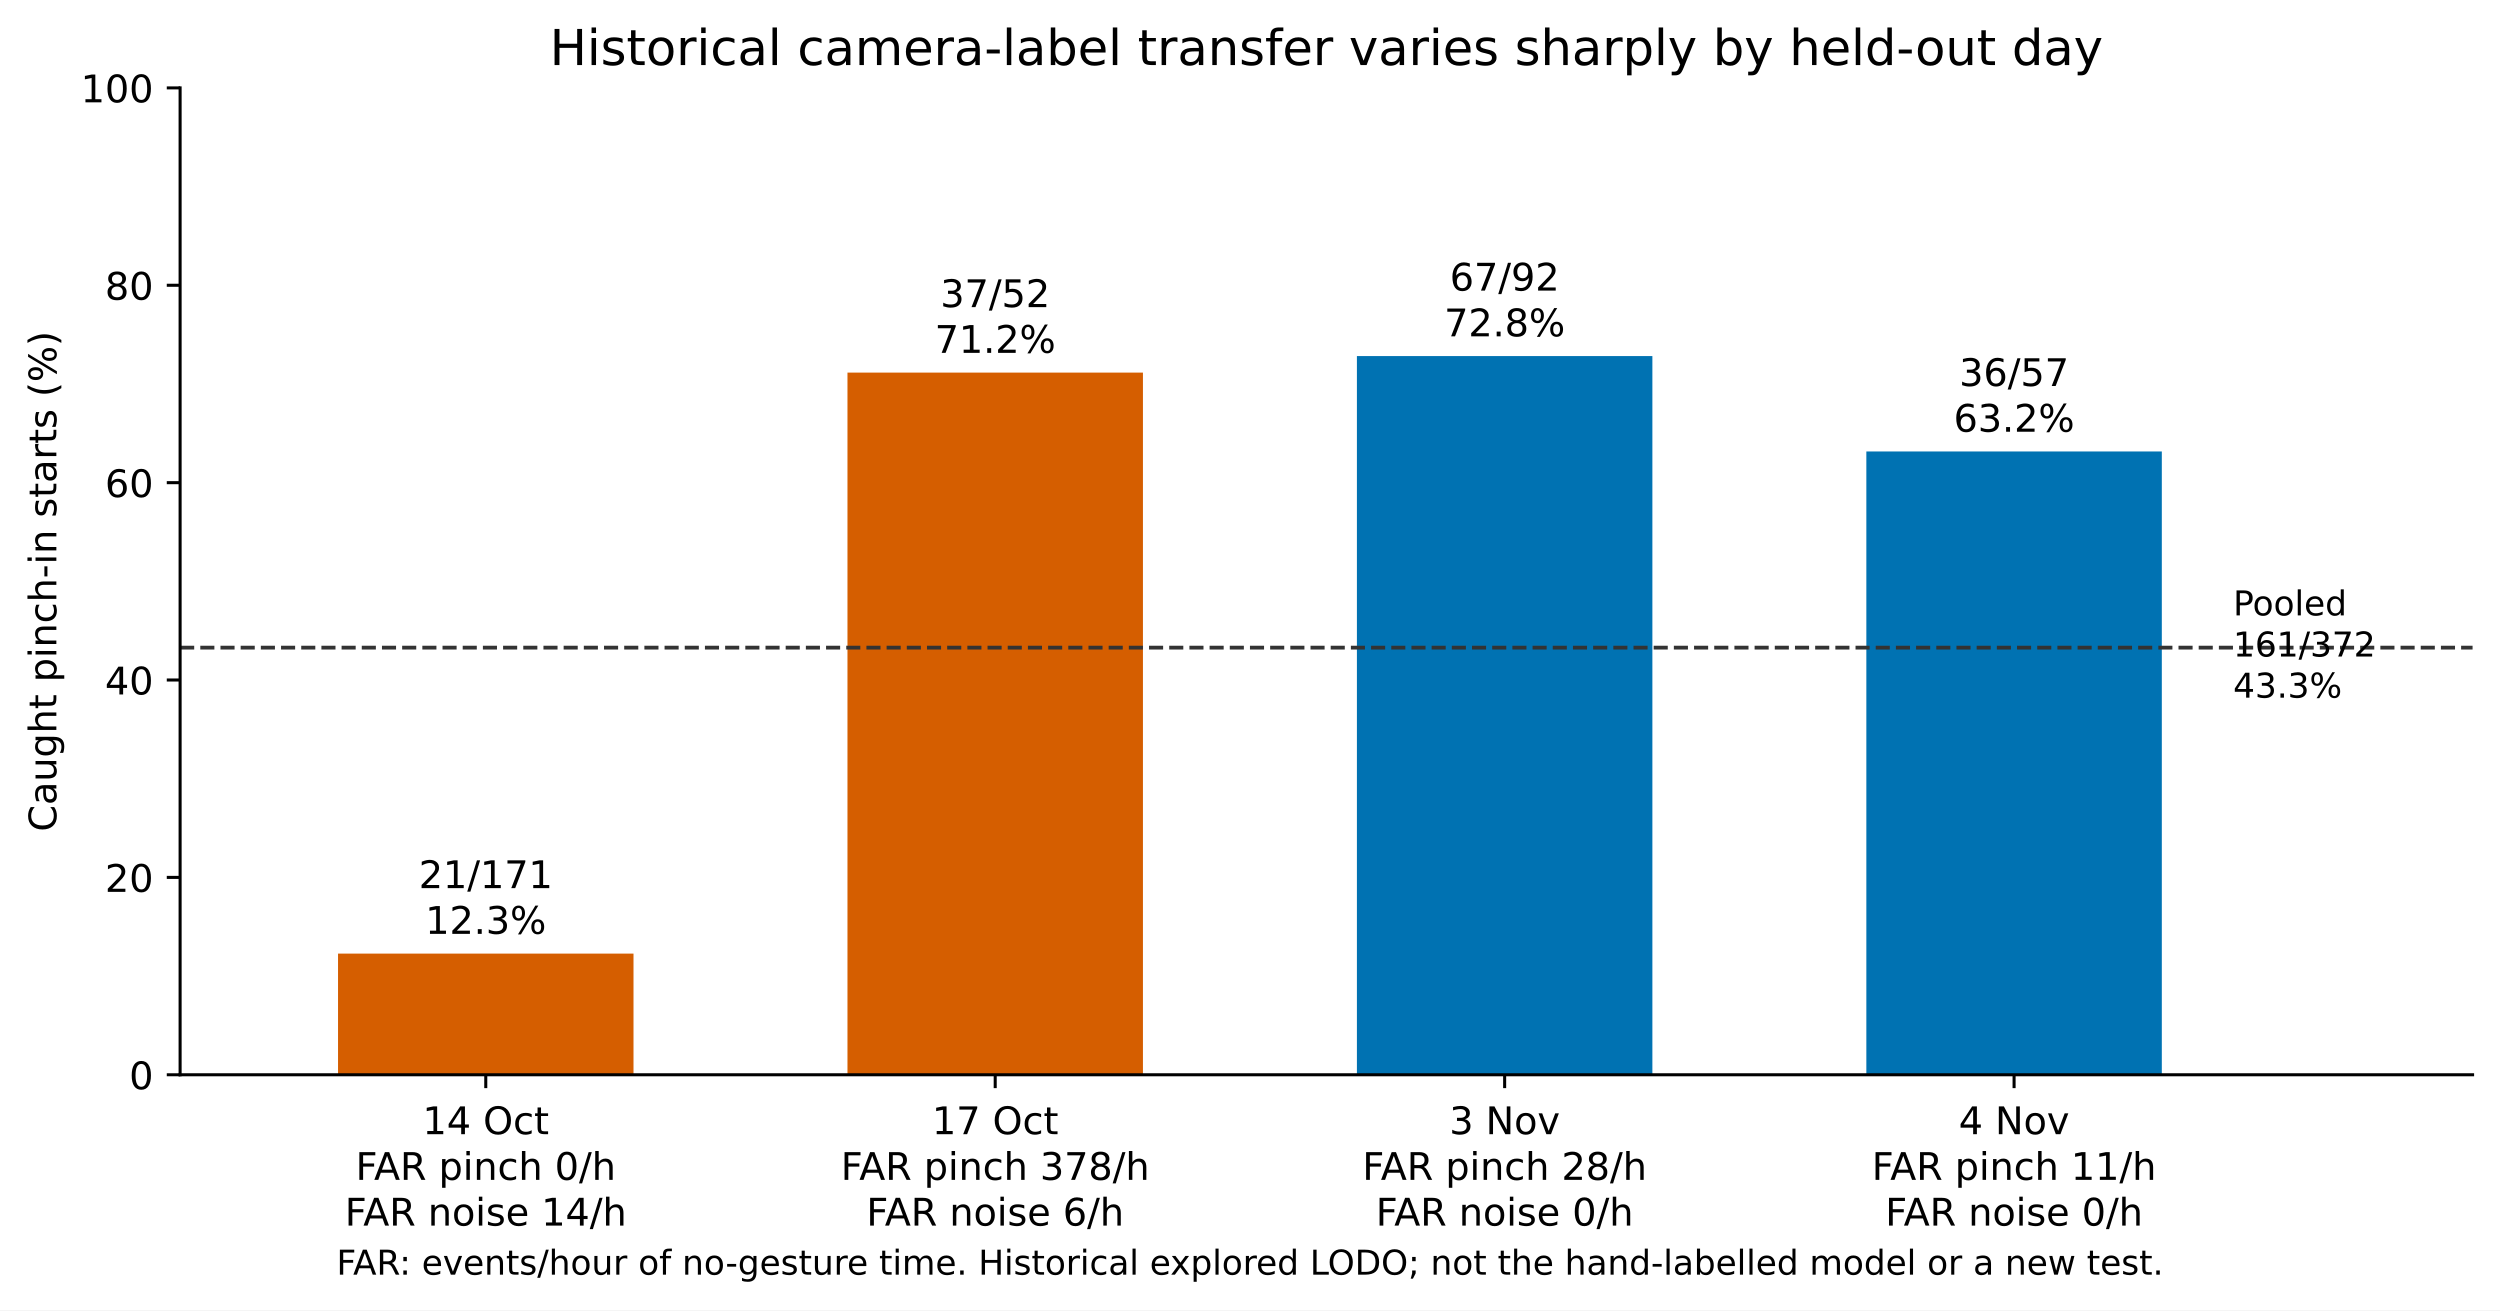
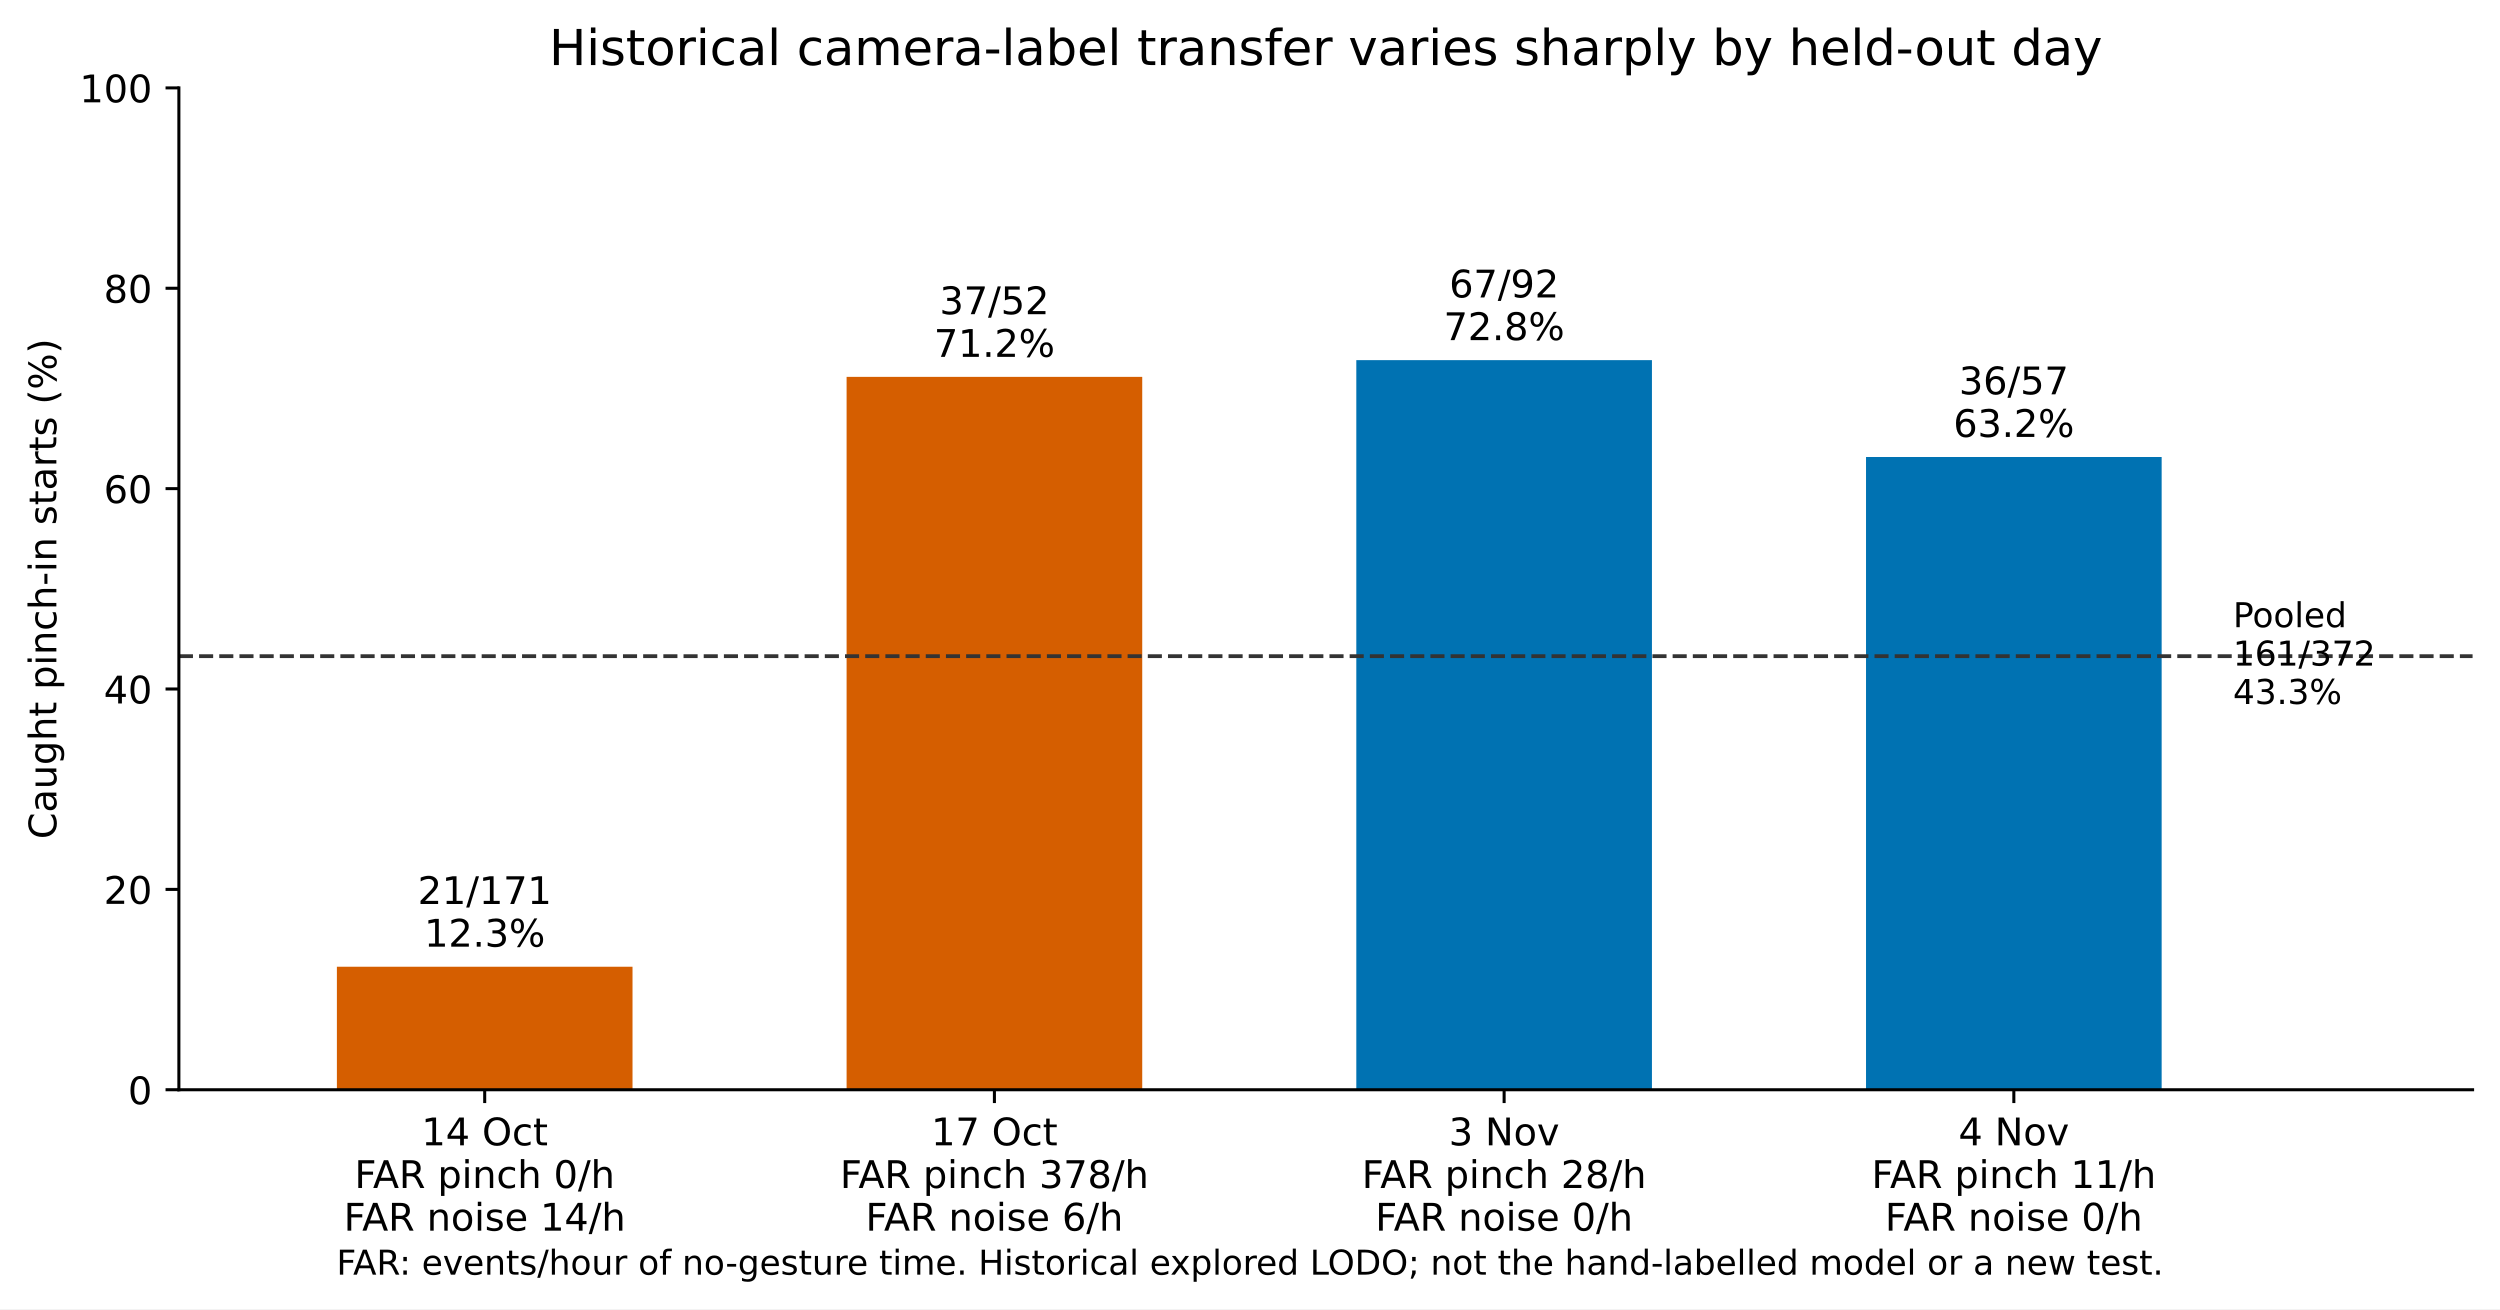
- <svg xmlns="http://www.w3.org/2000/svg" xmlns:xlink="http://www.w3.org/1999/xlink" width="656.4pt" height="344.042pt" viewBox="0 0 656.4 344.042" version="1.1">
+ <svg xmlns="http://www.w3.org/2000/svg" xmlns:xlink="http://www.w3.org/1999/xlink" width="656.4pt" height="343.751pt" viewBox="0 0 656.4 343.751" version="1.1">
  <defs>
    <style type="text/css">*{stroke-linejoin: round; stroke-linecap: butt}</style>
  </defs>
  <g id="figure_1">
    <g id="patch_1">
-       <path d="M 0 344.042 L 656.4 344.042 L 656.4 0 L 0 0 z " style="fill: #ffffff" />
+       <path d="M 0 343.751 L 656.4 343.751 L 656.4 0 L 0 0 z " style="fill: #ffffff" />
    </g>
    <g id="axes_1">
      <g id="patch_2">
-         <path d="M 47.288 282.192 L 649.2 282.192 L 649.2 23.078 L 47.288 23.078 z " style="fill: #ffffff" />
+         <path d="M 46.966 286.126 L 649.2 286.126 L 649.2 23.078 L 46.966 23.078 z " style="fill: #ffffff" />
      </g>
      <g id="patch_3">
-         <path d="M 88.753 282.192 L 166.333 282.192 L 166.333 250.371 L 88.753 250.371 z " clip-path="url(#p01b8de7b39)" style="fill: #d55e00" />
+         <path d="M 88.453 286.126 L 166.074 286.126 L 166.074 253.822 L 88.453 253.822 z " clip-path="url(#pb422989aae)" style="fill: #d55e00" />
      </g>
      <g id="patch_4">
-         <path d="M 222.511 282.192 L 300.091 282.192 L 300.091 97.822 L 222.511 97.822 z " clip-path="url(#p01b8de7b39)" style="fill: #d55e00" />
+         <path d="M 222.283 286.126 L 299.904 286.126 L 299.904 98.957 L 222.283 98.957 z " clip-path="url(#pb422989aae)" style="fill: #d55e00" />
      </g>
      <g id="patch_5">
-         <path d="M 356.269 282.192 L 433.849 282.192 L 433.849 93.489 L 356.269 93.489 z " clip-path="url(#p01b8de7b39)" style="fill: #0072b2" />
+         <path d="M 356.112 286.126 L 433.734 286.126 L 433.734 94.558 L 356.112 94.558 z " clip-path="url(#pb422989aae)" style="fill: #0072b2" />
      </g>
      <g id="patch_6">
-         <path d="M 490.027 282.192 L 567.607 282.192 L 567.607 118.541 L 490.027 118.541 z " clip-path="url(#p01b8de7b39)" style="fill: #0072b2" />
+         <path d="M 489.942 286.126 L 567.563 286.126 L 567.563 119.99 L 489.942 119.99 z " clip-path="url(#pb422989aae)" style="fill: #0072b2" />
      </g>
      <g id="matplotlib.axis_1">
        <g id="xtick_1">
          <g id="line2d_1">
            <defs>
              <path id="md2675477ba" d="M 0 0 L 0 3.5 " style="stroke: #000000; stroke-width: 0.8" />
            </defs>
            <g>
-               <use xlink:href="#md2675477ba" x="127.543" y="282.192" style="stroke: #000000; stroke-width: 0.8" />
+               <use xlink:href="#md2675477ba" x="127.263" y="286.126" style="stroke: #000000; stroke-width: 0.8" />
            </g>
          </g>
          <g id="text_1">
-             <text style="font-size: 10px; font-family: 'DejaVu Sans'" transform="translate(110.9462 297.7907)">14 Oct</text>
-             <text style="font-size: 10px; font-family: 'DejaVu Sans'" transform="translate(93.36889 309.7935)">FAR pinch 0/h</text>
-             <text style="font-size: 10px; font-family: 'DejaVu Sans'" transform="translate(90.53921 321.7962)">FAR noise 14/h</text>
+             <text style="font-size: 10px; font-family: 'DejaVu Sans'" transform="translate(110.6666 300.7242)">14 Oct</text>
+             <text style="font-size: 10px; font-family: 'DejaVu Sans'" transform="translate(93.08692 311.922)">FAR pinch 0/h</text>
+             <text style="font-size: 10px; font-family: 'DejaVu Sans'" transform="translate(90.25723 323.1198)">FAR noise 14/h</text>
          </g>
        </g>
        <g id="xtick_2">
          <g id="line2d_2">
            <g>
-               <use xlink:href="#md2675477ba" x="261.301" y="282.192" style="stroke: #000000; stroke-width: 0.8" />
+               <use xlink:href="#md2675477ba" x="261.093" y="286.126" style="stroke: #000000; stroke-width: 0.8" />
            </g>
          </g>
          <g id="text_2">
-             <text style="font-size: 10px; font-family: 'DejaVu Sans'" transform="translate(244.7043 297.7907)">17 Oct</text>
-             <text style="font-size: 10px; font-family: 'DejaVu Sans'" transform="translate(220.7644 309.7935)">FAR pinch 378/h</text>
-             <text style="font-size: 10px; font-family: 'DejaVu Sans'" transform="translate(227.4785 321.7962)">FAR noise 6/h</text>
+             <text style="font-size: 10px; font-family: 'DejaVu Sans'" transform="translate(244.4964 300.7242)">17 Oct</text>
+             <text style="font-size: 10px; font-family: 'DejaVu Sans'" transform="translate(220.5542 311.922)">FAR pinch 378/h</text>
+             <text style="font-size: 10px; font-family: 'DejaVu Sans'" transform="translate(227.2682 323.1198)">FAR noise 6/h</text>
          </g>
        </g>
        <g id="xtick_3">
          <g id="line2d_3">
            <g>
-               <use xlink:href="#md2675477ba" x="395.059" y="282.192" style="stroke: #000000; stroke-width: 0.8" />
+               <use xlink:href="#md2675477ba" x="394.923" y="286.126" style="stroke: #000000; stroke-width: 0.8" />
            </g>
          </g>
          <g id="text_3">
-             <text style="font-size: 10px; font-family: 'DejaVu Sans'" transform="translate(380.5295 297.7907)">3 Nov</text>
-             <text style="font-size: 10px; font-family: 'DejaVu Sans'" transform="translate(357.7038 309.7935)">FAR pinch 28/h</text>
-             <text style="font-size: 10px; font-family: 'DejaVu Sans'" transform="translate(361.2366 321.7962)">FAR noise 0/h</text>
+             <text style="font-size: 10px; font-family: 'DejaVu Sans'" transform="translate(380.3933 300.7242)">3 Nov</text>
+             <text style="font-size: 10px; font-family: 'DejaVu Sans'" transform="translate(357.5652 311.922)">FAR pinch 28/h</text>
+             <text style="font-size: 10px; font-family: 'DejaVu Sans'" transform="translate(361.098 323.1198)">FAR noise 0/h</text>
          </g>
        </g>
        <g id="xtick_4">
          <g id="line2d_4">
            <g>
-               <use xlink:href="#md2675477ba" x="528.817" y="282.192" style="stroke: #000000; stroke-width: 0.8" />
+               <use xlink:href="#md2675477ba" x="528.753" y="286.126" style="stroke: #000000; stroke-width: 0.8" />
            </g>
          </g>
          <g id="text_4">
-             <text style="font-size: 10px; font-family: 'DejaVu Sans'" transform="translate(514.2876 297.7907)">4 Nov</text>
-             <text style="font-size: 10px; font-family: 'DejaVu Sans'" transform="translate(491.4618 309.7935)">FAR pinch 11/h</text>
-             <text style="font-size: 10px; font-family: 'DejaVu Sans'" transform="translate(494.9946 321.7962)">FAR noise 0/h</text>
+             <text style="font-size: 10px; font-family: 'DejaVu Sans'" transform="translate(514.2231 300.7242)">4 Nov</text>
+             <text style="font-size: 10px; font-family: 'DejaVu Sans'" transform="translate(491.3949 311.922)">FAR pinch 11/h</text>
+             <text style="font-size: 10px; font-family: 'DejaVu Sans'" transform="translate(494.9277 323.1198)">FAR noise 0/h</text>
          </g>
        </g>
      </g>
      <g id="matplotlib.axis_2">
        <g id="ytick_1">
          <g id="line2d_5">
            <defs>
              <path id="ma7c2a49dbd" d="M 0 0 L -3.5 0 " style="stroke: #000000; stroke-width: 0.8" />
            </defs>
            <g>
-               <use xlink:href="#ma7c2a49dbd" x="47.288" y="282.192" style="stroke: #000000; stroke-width: 0.8" />
+               <use xlink:href="#ma7c2a49dbd" x="46.966" y="286.126" style="stroke: #000000; stroke-width: 0.8" />
            </g>
          </g>
          <g id="text_5">
-             <text style="font-size: 10px; font-family: 'DejaVu Sans'; text-anchor: end" x="40.288" y="285.991" transform="rotate(-0 40.28828 285.9909)">0</text>
+             <text style="font-size: 10px; font-family: 'DejaVu Sans'; text-anchor: end" x="39.966" y="289.925" transform="rotate(-0 39.96563 289.925)">0</text>
          </g>
        </g>
        <g id="ytick_2">
          <g id="line2d_6">
            <g>
-               <use xlink:href="#ma7c2a49dbd" x="47.288" y="230.369" style="stroke: #000000; stroke-width: 0.8" />
+               <use xlink:href="#ma7c2a49dbd" x="46.966" y="233.516" style="stroke: #000000; stroke-width: 0.8" />
            </g>
          </g>
          <g id="text_6">
-             <text style="font-size: 10px; font-family: 'DejaVu Sans'; text-anchor: end" x="40.288" y="234.168" transform="rotate(-0 40.28828 234.1681)">20</text>
+             <text style="font-size: 10px; font-family: 'DejaVu Sans'; text-anchor: end" x="39.966" y="237.315" transform="rotate(-0 39.96563 237.3154)">20</text>
          </g>
        </g>
        <g id="ytick_3">
          <g id="line2d_7">
            <g>
-               <use xlink:href="#ma7c2a49dbd" x="47.288" y="178.546" style="stroke: #000000; stroke-width: 0.8" />
+               <use xlink:href="#ma7c2a49dbd" x="46.966" y="180.907" style="stroke: #000000; stroke-width: 0.8" />
            </g>
          </g>
          <g id="text_7">
-             <text style="font-size: 10px; font-family: 'DejaVu Sans'; text-anchor: end" x="40.288" y="182.345" transform="rotate(-0 40.28828 182.3453)">40</text>
+             <text style="font-size: 10px; font-family: 'DejaVu Sans'; text-anchor: end" x="39.966" y="184.706" transform="rotate(-0 39.96563 184.7059)">40</text>
          </g>
        </g>
        <g id="ytick_4">
          <g id="line2d_8">
            <g>
-               <use xlink:href="#ma7c2a49dbd" x="47.288" y="126.724" style="stroke: #000000; stroke-width: 0.8" />
+               <use xlink:href="#ma7c2a49dbd" x="46.966" y="128.297" style="stroke: #000000; stroke-width: 0.8" />
            </g>
          </g>
          <g id="text_8">
-             <text style="font-size: 10px; font-family: 'DejaVu Sans'; text-anchor: end" x="40.288" y="130.522" transform="rotate(-0 40.28828 130.5224)">60</text>
+             <text style="font-size: 10px; font-family: 'DejaVu Sans'; text-anchor: end" x="39.966" y="132.096" transform="rotate(-0 39.96563 132.0963)">60</text>
          </g>
        </g>
        <g id="ytick_5">
          <g id="line2d_9">
            <g>
-               <use xlink:href="#ma7c2a49dbd" x="47.288" y="74.901" style="stroke: #000000; stroke-width: 0.8" />
+               <use xlink:href="#ma7c2a49dbd" x="46.966" y="75.688" style="stroke: #000000; stroke-width: 0.8" />
            </g>
          </g>
          <g id="text_9">
-             <text style="font-size: 10px; font-family: 'DejaVu Sans'; text-anchor: end" x="40.288" y="78.7" transform="rotate(-0 40.28828 78.69962)">80</text>
+             <text style="font-size: 10px; font-family: 'DejaVu Sans'; text-anchor: end" x="39.966" y="79.487" transform="rotate(-0 39.96563 79.48675)">80</text>
          </g>
        </g>
        <g id="ytick_6">
          <g id="line2d_10">
            <g>
-               <use xlink:href="#ma7c2a49dbd" x="47.288" y="23.078" style="stroke: #000000; stroke-width: 0.8" />
+               <use xlink:href="#ma7c2a49dbd" x="46.966" y="23.078" style="stroke: #000000; stroke-width: 0.8" />
            </g>
          </g>
          <g id="text_10">
-             <text style="font-size: 10px; font-family: 'DejaVu Sans'; text-anchor: end" x="40.288" y="26.877" transform="rotate(-0 40.28828 26.8768)">100</text>
+             <text style="font-size: 10px; font-family: 'DejaVu Sans'; text-anchor: end" x="39.966" y="26.877" transform="rotate(-0 39.96563 26.87719)">100</text>
          </g>
        </g>
        <g id="text_11">
-           <text style="font-size: 10px; font-family: 'DejaVu Sans'; text-anchor: middle" x="14.798" y="152.635" transform="rotate(-90 14.79844 152.635)">Caught pinch-in starts (%)</text>
+           <text style="font-size: 10px; font-family: 'DejaVu Sans'; text-anchor: middle" x="14.798" y="154.602" transform="rotate(-90 14.79844 154.6019)">Caught pinch-in starts (%)</text>
        </g>
      </g>
      <g id="line2d_11">
-         <path d="M 47.288 170.049 L 649.2 170.049 " clip-path="url(#p01b8de7b39)" style="fill: none; stroke-dasharray: 3.7,1.6; stroke-dashoffset: 0; stroke: #333333" />
+         <path d="M 46.966 172.28 L 649.2 172.28 " clip-path="url(#pb422989aae)" style="fill: none; stroke-dasharray: 3.7,1.6; stroke-dashoffset: 0; stroke: #333333" />
      </g>
      <g id="patch_7">
-         <path d="M 47.288 282.192 L 47.288 23.078 " style="fill: none; stroke: #000000; stroke-width: 0.8; stroke-linejoin: miter; stroke-linecap: square" />
+         <path d="M 46.966 286.126 L 46.966 23.078 " style="fill: none; stroke: #000000; stroke-width: 0.8; stroke-linejoin: miter; stroke-linecap: square" />
      </g>
      <g id="patch_8">
-         <path d="M 47.288 282.192 L 649.2 282.192 " style="fill: none; stroke: #000000; stroke-width: 0.8; stroke-linejoin: miter; stroke-linecap: square" />
+         <path d="M 46.966 286.126 L 649.2 286.126 " style="fill: none; stroke: #000000; stroke-width: 0.8; stroke-linejoin: miter; stroke-linecap: square" />
      </g>
      <g id="text_12">
-         <text style="font-size: 10px; font-family: 'DejaVu Sans'" transform="translate(109.9525 233.1868)">21/171</text>
-         <text style="font-size: 10px; font-family: 'DejaVu Sans'" transform="translate(111.6595 245.1888)">12.3%</text>
+         <text style="font-size: 10px; font-family: 'DejaVu Sans'" transform="translate(109.6729 237.3629)">21/171</text>
+         <text style="font-size: 10px; font-family: 'DejaVu Sans'" transform="translate(111.3799 248.5607)">12.3%</text>
      </g>
      <g id="text_13">
-         <text style="font-size: 10px; font-family: 'DejaVu Sans'" transform="translate(246.8918 80.63819)">37/52</text>
-         <text style="font-size: 10px; font-family: 'DejaVu Sans'" transform="translate(245.4176 92.64015)">71.2%</text>
+         <text style="font-size: 10px; font-family: 'DejaVu Sans'" transform="translate(246.6839 82.49837)">37/52</text>
+         <text style="font-size: 10px; font-family: 'DejaVu Sans'" transform="translate(245.2096 93.69619)">71.2%</text>
      </g>
      <g id="text_14">
-         <text style="font-size: 10px; font-family: 'DejaVu Sans'" transform="translate(380.6498 76.30518)">67/92</text>
-         <text style="font-size: 10px; font-family: 'DejaVu Sans'" transform="translate(379.1756 88.30713)">72.8%</text>
+         <text style="font-size: 10px; font-family: 'DejaVu Sans'" transform="translate(380.5136 78.09958)">67/92</text>
+         <text style="font-size: 10px; font-family: 'DejaVu Sans'" transform="translate(379.0394 89.29739)">72.8%</text>
      </g>
      <g id="text_15">
-         <text style="font-size: 10px; font-family: 'DejaVu Sans'" transform="translate(514.4079 101.3568)">36/57</text>
-         <text style="font-size: 10px; font-family: 'DejaVu Sans'" transform="translate(512.9337 113.3588)">63.2%</text>
+         <text style="font-size: 10px; font-family: 'DejaVu Sans'" transform="translate(514.3434 103.5315)">36/57</text>
+         <text style="font-size: 10px; font-family: 'DejaVu Sans'" transform="translate(512.8691 114.7294)">63.2%</text>
      </g>
      <g id="text_16">
-         <text style="font-size: 9px; font-family: 'DejaVu Sans'" transform="translate(586.3332 161.584)">Pooled</text>
-         <text style="font-size: 9px; font-family: 'DejaVu Sans'" transform="translate(586.3332 172.3857)">161/372</text>
-         <text style="font-size: 9px; font-family: 'DejaVu Sans'" transform="translate(586.3332 183.1875)">43.3%</text>
+         <text style="font-size: 9px; font-family: 'DejaVu Sans'" transform="translate(586.2995 164.6841)">Pooled</text>
+         <text style="font-size: 9px; font-family: 'DejaVu Sans'" transform="translate(586.2995 174.7621)">161/372</text>
+         <text style="font-size: 9px; font-family: 'DejaVu Sans'" transform="translate(586.2995 184.8401)">43.3%</text>
      </g>
      <g id="text_17">
-         <text style="font-size: 13px; font-family: 'DejaVu Sans'; text-anchor: middle" x="348.244" y="17.078" transform="rotate(-0 348.2439 17.07797)">Historical camera-label transfer varies sharply by held-out day</text>
+         <text style="font-size: 13px; font-family: 'DejaVu Sans'; text-anchor: middle" x="348.083" y="17.078" transform="rotate(-0 348.0826 17.07797)">Historical camera-label transfer varies sharply by held-out day</text>
      </g>
    </g>
    <g id="text_18">
      <text style="font-size: 9px; font-family: 'DejaVu Sans'; text-anchor: middle" x="328.2" y="334.68" transform="rotate(-0 328.1998 334.6798)">FAR: events/hour of no-gesture time. Historical explored LODO; not the hand-labelled model or a new test.</text>
    </g>
  </g>
  <defs>
-     <clipPath id="p01b8de7b39">
-       <rect x="47.288" y="23.078" width="601.911" height="259.114" />
+     <clipPath id="pb422989aae">
+       <rect x="46.966" y="23.078" width="602.234" height="263.048" />
    </clipPath>
  </defs>
</svg>
